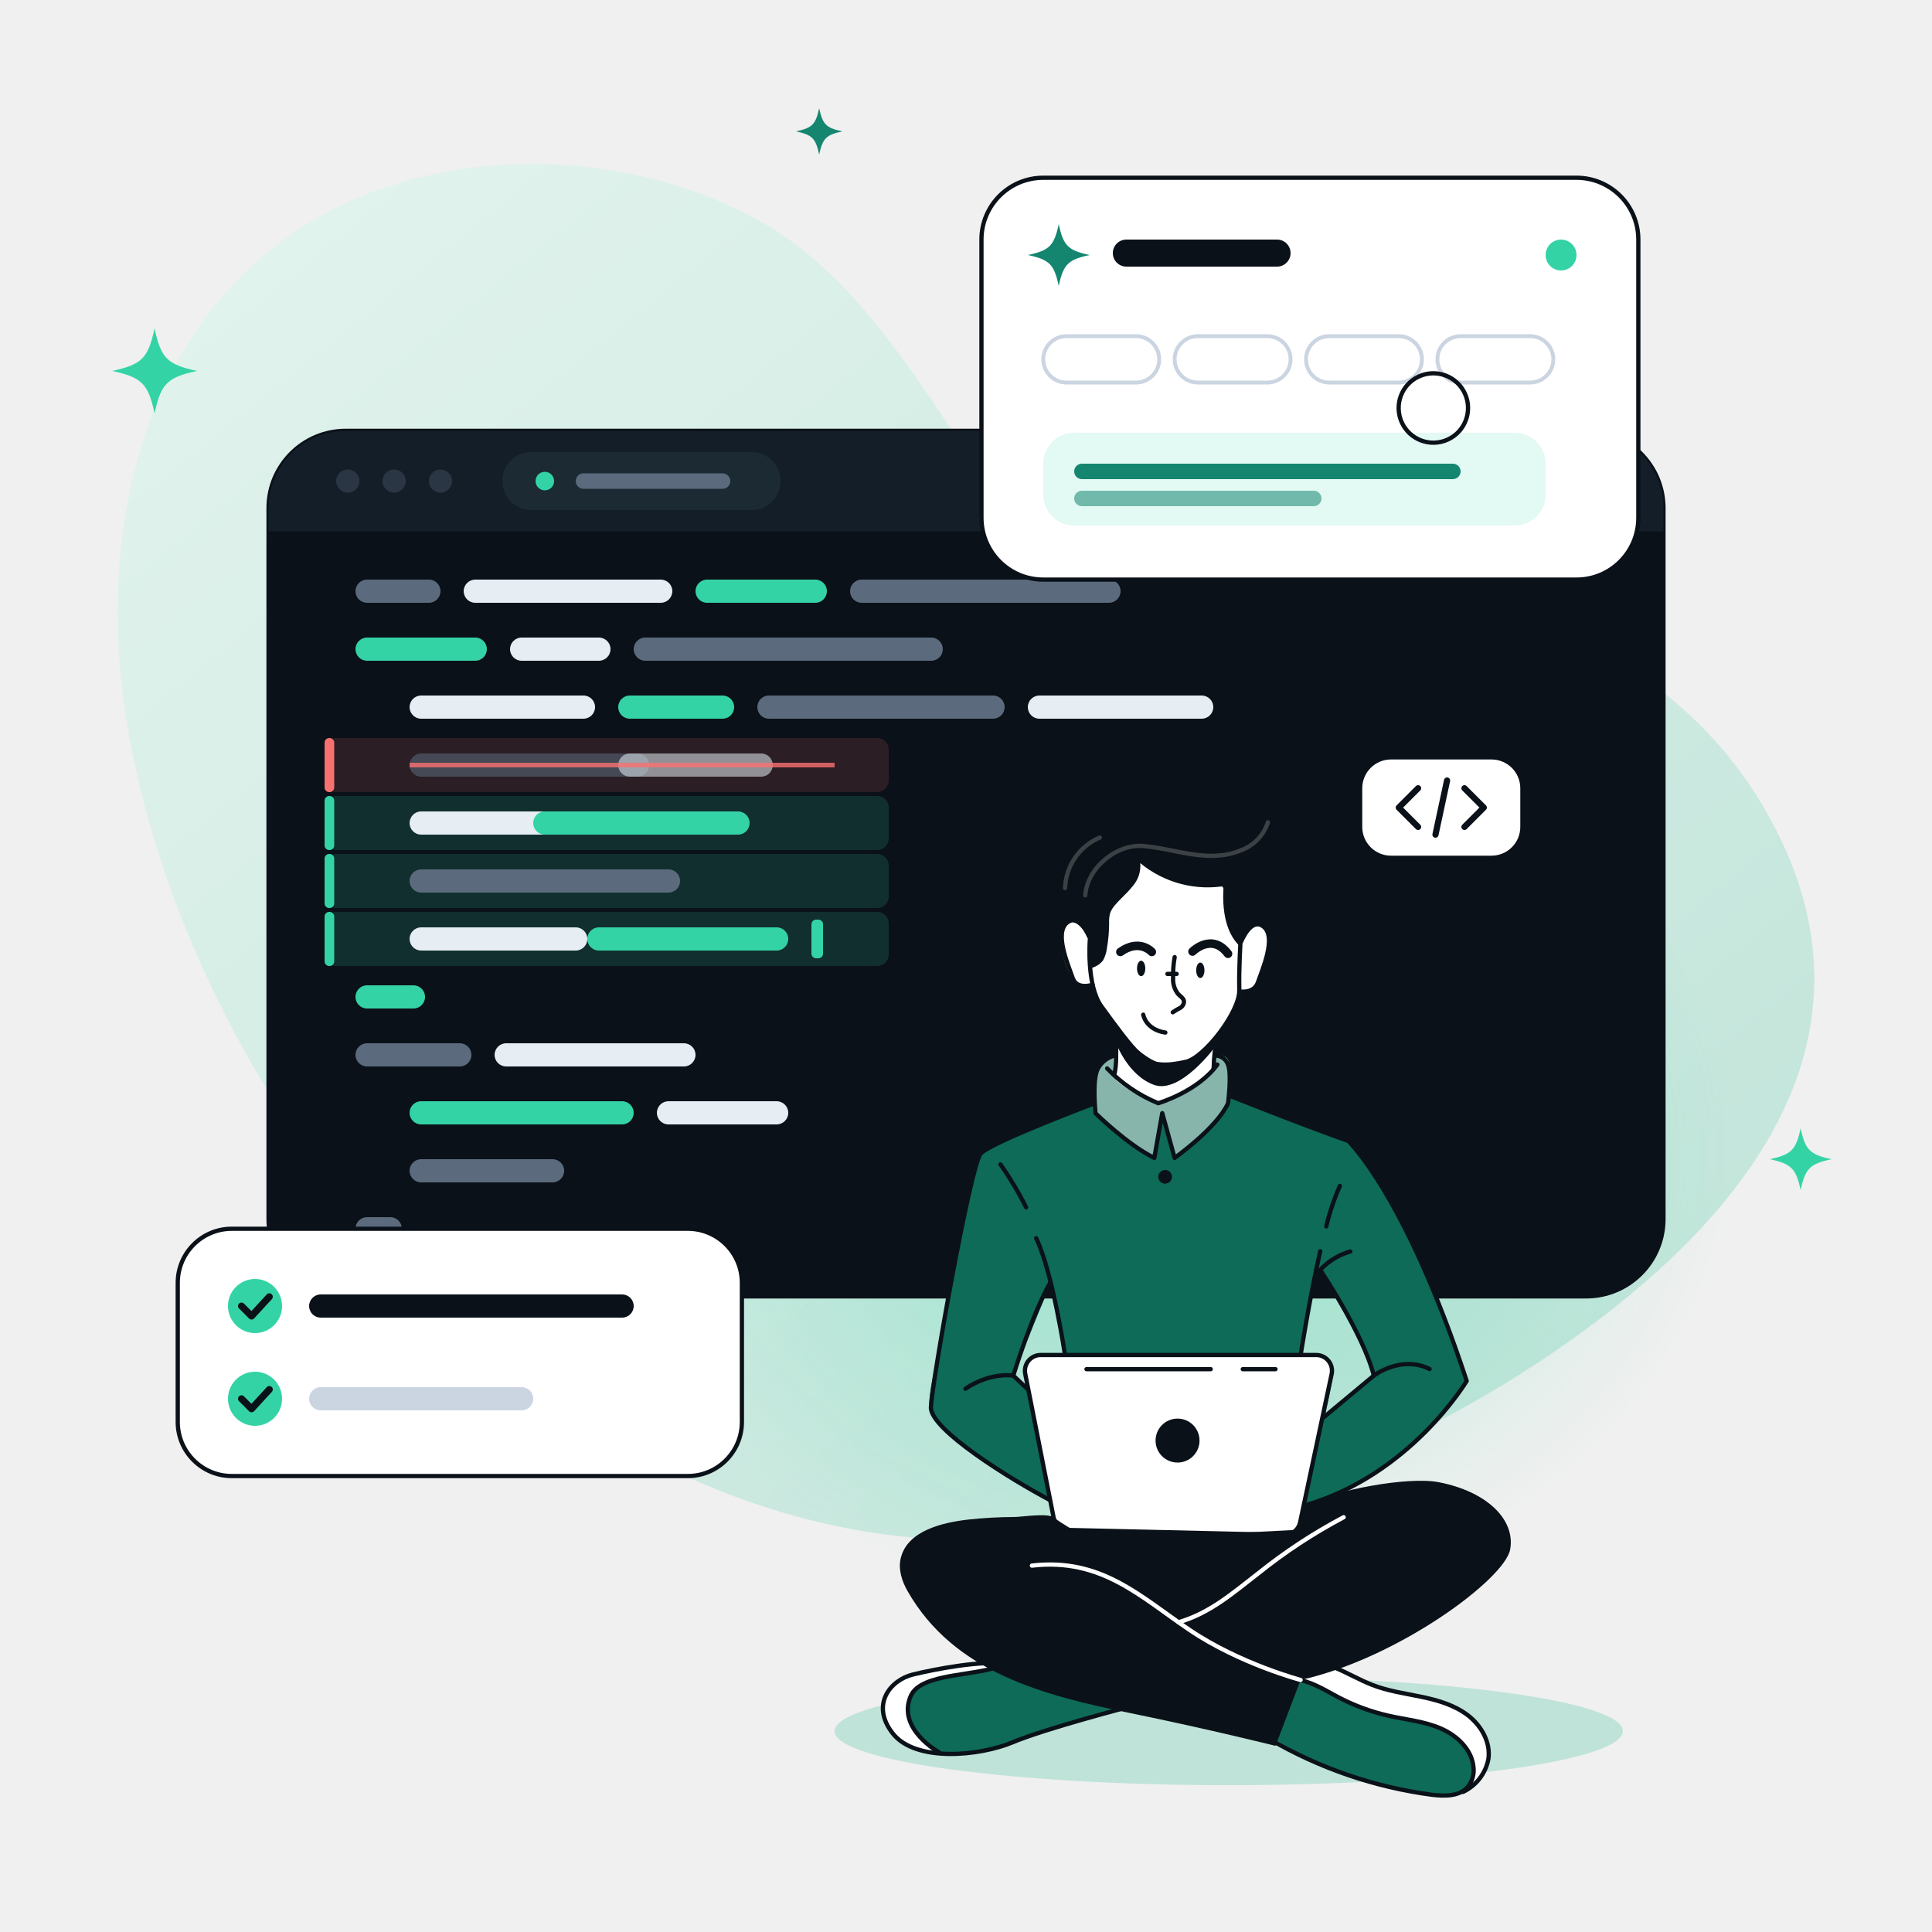
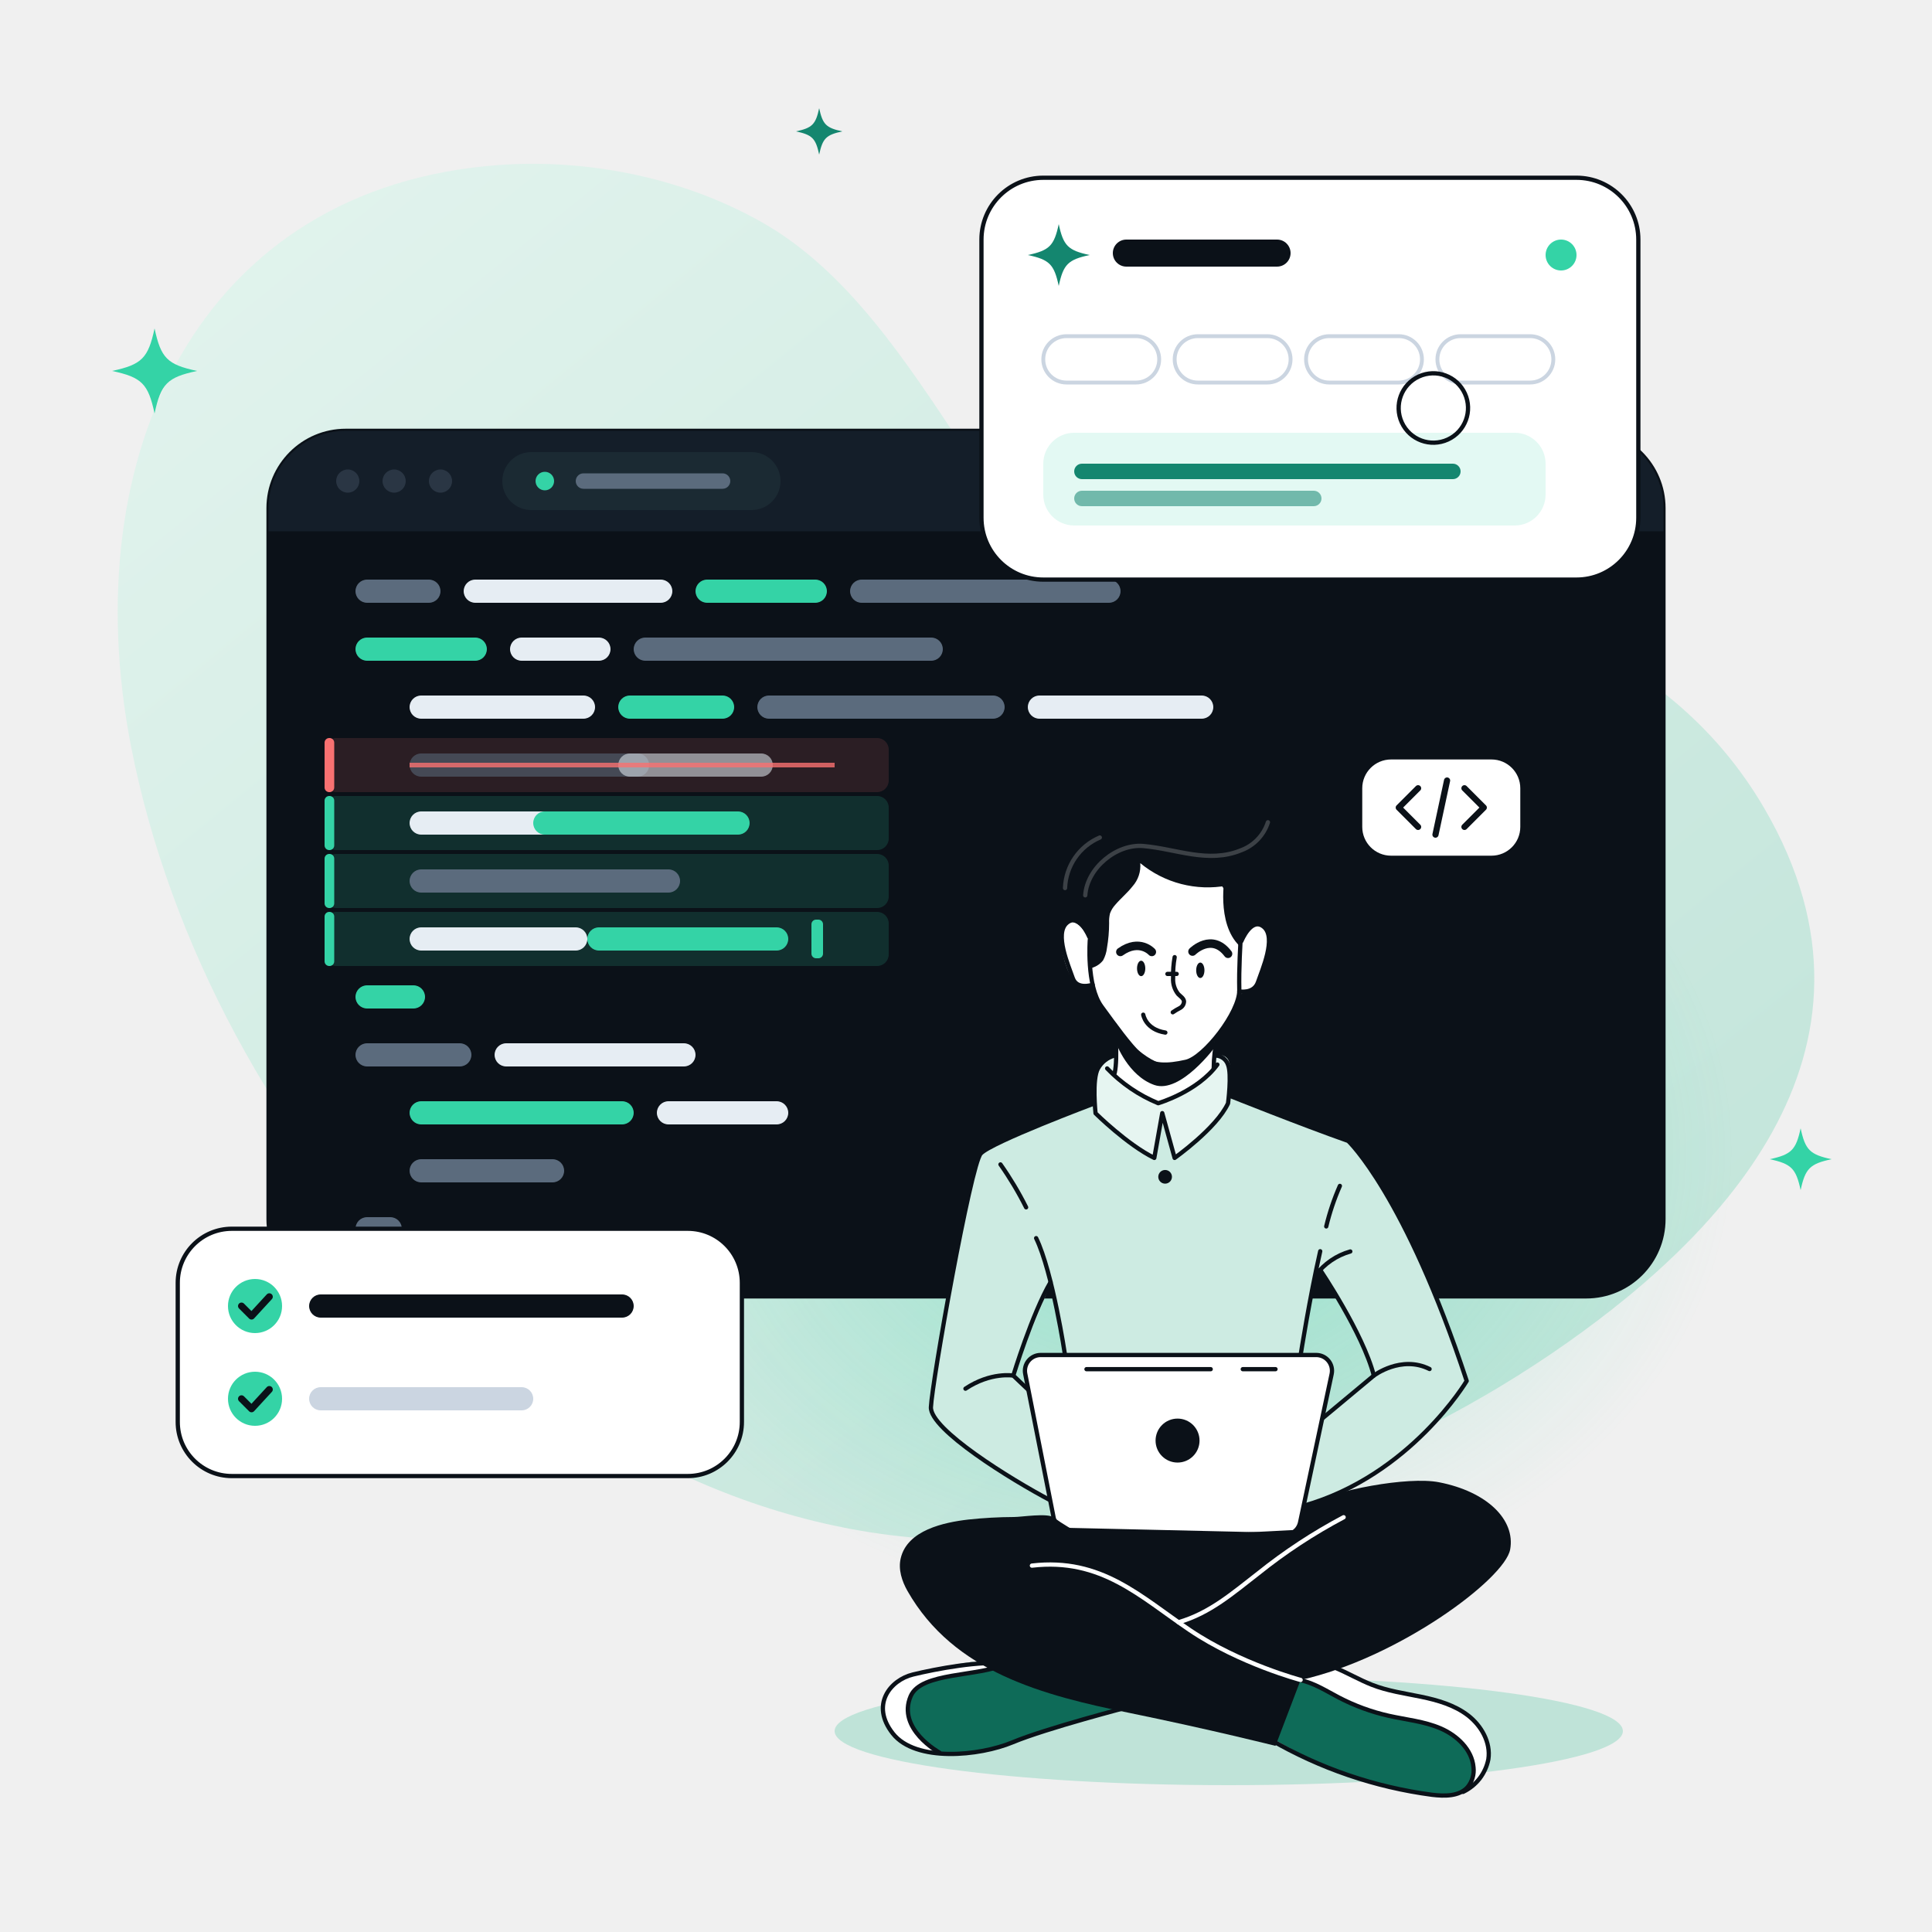
<svg xmlns="http://www.w3.org/2000/svg" viewBox="0 0 500 500" width="500" height="500" fill="none">
  <style>
- .caret{animation:blink 1s steps(1) infinite}
- .step{animation:step 6s infinite}
- .tw{animation:twinkle 3.2s ease-in-out infinite}
- .tw2{animation:twinkle 3.2s ease-in-out -1.4s infinite}
- .stream{animation:stream 4s cubic-bezier(.4,0,.2,1) infinite}
- @keyframes blink{0%,49%{opacity:1}50%,100%{opacity:0}}
- @keyframes step{0%,20%{fill:#34D3A6;stroke:#34D3A6}26%,100%{fill:transparent;stroke:#CBD5E1}}
- @keyframes twinkle{0%,100%{opacity:.35;transform:scale(.7)}50%{opacity:1;transform:scale(1)}}
- @keyframes stream{0%{width:0}60%,100%{width:100px}}
- @media (prefers-reduced-motion:reduce){.caret,.step,.tw,.tw2,.stream{animation:none}.stream{width:100px}}
+ .il-caret{animation:il-blink 1s steps(1) infinite}
+ .il-step{animation:il-step 6s infinite}
+ .il-tw{animation:il-twinkle 3.2s ease-in-out infinite}
+ .il-tw2{animation:il-twinkle 3.2s ease-in-out -1.4s infinite}
+ .il-type{animation:il-typein .5s cubic-bezier(.2,.7,.2,1) backwards;transform-box:fill-box;transform-origin:left}
+ .il-card{animation:il-pop .6s cubic-bezier(.2,.7,.2,1) backwards;transform-box:fill-box;transform-origin:center}
+ .il-float{animation:il-float 6s ease-in-out infinite}
+ .il-float2{animation:il-float 7s ease-in-out -3s infinite}
+ .il-stream{animation:il-stream 6s cubic-bezier(.4,0,.2,1) infinite}
+ .il-reply2{animation:il-fade 6s linear infinite}
+ .il-add1{animation:il-on 6s linear infinite backwards}
+ .il-add2{animation:il-on2 6s linear infinite backwards}
+ .il-add3{animation:il-on3 6s linear infinite backwards}
+ .il-rem{animation:il-rem 6s linear infinite backwards}
+ .il-chk1{animation:il-chk1 6s linear infinite backwards}
+ .il-chk2{animation:il-chk2 6s linear infinite backwards}
+ .il-chk1,.il-chk2{transform-box:fill-box;transform-origin:center}
+ @keyframes il-blink{0%,49%{opacity:1}50%,100%{opacity:0}}
+ @keyframes il-step{0%,20%{fill:#34D3A6;stroke:#34D3A6}26%,100%{fill:transparent;stroke:#CBD5E1}}
+ @keyframes il-twinkle{0%,100%{opacity:.35;transform:scale(.7)}50%{opacity:1;transform:scale(1)}}
+ @keyframes il-typein{from{opacity:0;transform:scaleX(.2)}to{opacity:1;transform:none}}
+ @keyframes il-pop{from{opacity:0;transform:translateY(8px) scale(.94)}to{opacity:1;transform:none}}
+ @keyframes il-float{0%,100%{transform:translateY(0)}50%{transform:translateY(-4px)}}
+ @keyframes il-stream{0%,22%{width:0}46%,96%{width:100px}100%{width:0}}
+ @keyframes il-fade{0%,50%{opacity:0}56%,96%{opacity:1}100%{opacity:0}}
+ @keyframes il-rem{0%,44%{opacity:0}48%,96%{opacity:1}100%{opacity:0}}
+ @keyframes il-on{0%,50%{opacity:0}53%,96%{opacity:1}100%{opacity:0}}
+ @keyframes il-on2{0%,55%{opacity:0}58%,96%{opacity:1}100%{opacity:0}}
+ @keyframes il-on3{0%,60%{opacity:0}63%,96%{opacity:1}100%{opacity:0}}
+ @keyframes il-chk1{0%,74%{opacity:0;transform:scale(.6)}78%,96%{opacity:1;transform:none}100%{opacity:0}}
+ @keyframes il-chk2{0%,84%{opacity:0;transform:scale(.6)}88%,96%{opacity:1;transform:none}100%{opacity:0}}
+ @media (prefers-reduced-motion:reduce){*{animation:none!important}.il-stream{width:100px}}
</style>
  <defs>
    <linearGradient id="blob" x1="0" y1="0" x2="1" y2="1">
      <stop offset="0" stop-color="#E3F4EE" />
      <stop offset="1" stop-color="#BFE3D8" />
    </linearGradient>
    <radialGradient id="glow" cx=".5" cy=".5" r=".5">
      <stop offset="0" stop-color="rgba(52,211,166,.35)" />
      <stop offset="1" stop-color="rgba(52,211,166,.35)" stop-opacity="0" />
    </radialGradient>
  </defs>
  <path d="M456.55,209.11c-48.74-83.48-180.95-53.75-207.95-94.35C234.77,94,219.3,69.87,196.86,57.34c-21.39-12-46.19-16.21-67.81-14.63C51.84,48.36,19.11,117.44,33.94,193.3,53.74,294.49,143.44,397.86,250,398.58,305.74,399,359,379,400.7,350.87l.93-.63C443.33,321.85,493.77,272.84,456.55,209.11Z" fill="url(#blob)" />
  <ellipse cx="300" cy="298" rx="150" ry="120" fill="url(#glow)" />
  <ellipse cx="318" cy="448" rx="102" ry="14" fill="#BFE3D8" />
  <rect x="69.5" y="111.5" width="361" height="224" rx="20" fill="#0B1118" stroke="#0B1118" stroke-width="1.1" />
  <path d="M69.5 137.5V131.5A20 20 0 0 1 89.5 111.5H410.5A20 20 0 0 1 430.5 131.5V137.5Z" fill="#141E29" />
  <circle cx="90" cy="124.5" r="3" fill="#2A3644" />
  <circle cx="102" cy="124.5" r="3" fill="#2A3644" />
  <circle cx="114" cy="124.5" r="3" fill="#2A3644" />
  <rect x="130" y="117" width="72" height="15" rx="7.5" fill="#1B2A33" />
  <circle cx="141" cy="124.5" r="2.4" fill="#34D3A6" />
  <rect x="149" y="122.5" width="40" height="4" rx="2" fill="#5B6B7D" />
-   <rect x="92" y="150" width="22" height="6" rx="3" fill="#5B6B7D" />
-   <rect x="120" y="150" width="54" height="6" rx="3" fill="#E6EDF3" />
-   <rect x="180" y="150" width="34" height="6" rx="3" fill="#34D3A6" />
-   <rect x="220" y="150" width="70" height="6" rx="3" fill="#5B6B7D" />
-   <rect x="92" y="165" width="34" height="6" rx="3" fill="#34D3A6" />
-   <rect x="132" y="165" width="26" height="6" rx="3" fill="#E6EDF3" />
-   <rect x="164" y="165" width="80" height="6" rx="3" fill="#5B6B7D" />
-   <rect x="106" y="180" width="48" height="6" rx="3" fill="#E6EDF3" />
-   <rect x="160" y="180" width="30" height="6" rx="3" fill="#34D3A6" />
-   <rect x="196" y="180" width="64" height="6" rx="3" fill="#5B6B7D" />
-   <rect x="266" y="180" width="48" height="6" rx="3" fill="#E6EDF3" />
-   <rect x="84" y="191" width="146" height="14" rx="3" fill="#F87171" fill-opacity=".14" />
-   <rect x="84" y="191" width="2.5" height="14" rx="1.2" fill="#F87171" />
-   <rect x="106" y="195" width="62" height="6" rx="3" fill="#5B6B7D" fill-opacity=".55" />
-   <rect x="160" y="195" width="40" height="6" rx="3" fill="#E6EDF3" fill-opacity=".55" />
-   <rect x="106" y="197.4" width="110" height="1.2" fill="#F87171" fill-opacity=".8" />
-   <rect x="84" y="206" width="146" height="14" rx="3" fill="#34D3A6" fill-opacity=".16" />
-   <rect x="84" y="206" width="2.5" height="14" rx="1.2" fill="#34D3A6" />
-   <rect x="106" y="210" width="40" height="6" rx="3" fill="#E6EDF3" />
-   <rect x="138" y="210" width="56" height="6" rx="3" fill="#34D3A6" />
-   <rect x="84" y="221" width="146" height="14" rx="3" fill="#34D3A6" fill-opacity=".16" />
-   <rect x="84" y="221" width="2.5" height="14" rx="1.2" fill="#34D3A6" />
-   <rect x="106" y="225" width="70" height="6" rx="3" fill="#5B6B7D" />
-   <rect x="84" y="236" width="146" height="14" rx="3" fill="#34D3A6" fill-opacity=".16" />
-   <rect x="84" y="236" width="2.5" height="14" rx="1.2" fill="#34D3A6" />
-   <rect x="106" y="240" width="46" height="6" rx="3" fill="#E6EDF3" />
-   <rect x="152" y="240" width="52" height="6" rx="3" fill="#34D3A6" />
-   <rect x="92" y="255" width="18" height="6" rx="3" fill="#34D3A6" />
-   <rect x="92" y="270" width="30" height="6" rx="3" fill="#5B6B7D" />
-   <rect x="128" y="270" width="52" height="6" rx="3" fill="#E6EDF3" />
-   <rect x="106" y="285" width="58" height="6" rx="3" fill="#34D3A6" />
-   <rect x="170" y="285" width="34" height="6" rx="3" fill="#E6EDF3" />
-   <rect x="106" y="300" width="40" height="6" rx="3" fill="#5B6B7D" />
-   <rect x="92" y="315" width="12" height="6" rx="3" fill="#5B6B7D" />
-   <rect class="caret" x="210" y="238" width="3" height="10" rx="1.2" fill="#34D3A6" />
-   <g>
-     <rect x="254" y="46" width="170" height="104" rx="16" fill="#FFFFFF" stroke="#0B1118" stroke-width="1.1" />
-     <path class="tw" d="M274 58C275.2 63.6 276.4 64.8 282 66C276.4 67.2 275.2 68.4 274 74C272.8 68.4 271.6 67.2 266 66C271.6 64.8 272.8 63.6 274 58Z" fill="#14866F" style="transform-origin:274px 66px" />
-     <rect x="288" y="62" width="46" height="7" rx="3.5" fill="#0B1118" />
-     <circle cx="404" cy="66" r="4" fill="#34D3A6" />
-     <rect class="step" style="animation-delay:-6s" x="270" y="87" width="30" height="12" rx="6" fill="none" stroke="#CBD5E1" stroke-width="1" />
-     <rect class="step" style="animation-delay:-4.5s" x="304" y="87" width="30" height="12" rx="6" fill="none" stroke="#CBD5E1" stroke-width="1" />
-     <rect class="step" style="animation-delay:-3s" x="338" y="87" width="30" height="12" rx="6" fill="none" stroke="#CBD5E1" stroke-width="1" />
-     <rect class="step" style="animation-delay:-1.5s" x="372" y="87" width="30" height="12" rx="6" fill="none" stroke="#CBD5E1" stroke-width="1" />
-     <rect x="270" y="112" width="130" height="24" rx="8" fill="#34D3A6" fill-opacity=".14" />
-     <rect class="stream" x="278" y="120" width="100" height="4" rx="2" fill="#14866F" />
-     <rect x="278" y="127" width="64" height="4" rx="2" fill="#14866F" fill-opacity=".55" />
-   </g>
-   <g>
-     <rect x="46" y="318" width="146" height="64" rx="14" fill="#FFFFFF" stroke="#0B1118" stroke-width="1.1" />
-     <circle cx="66" cy="338" r="7" fill="#34D3A6" />
-     <path d="M62.5 338l2.6 2.6 4.6-5" stroke="#0B1118" stroke-width="1.8" stroke-linecap="round" stroke-linejoin="round" />
-     <rect x="80" y="335" width="84" height="6" rx="3" fill="#0B1118" />
-     <circle cx="66" cy="362" r="7" fill="#34D3A6" />
-     <path d="M62.5 362l2.6 2.6 4.6-5" stroke="#0B1118" stroke-width="1.8" stroke-linecap="round" stroke-linejoin="round" />
-     <rect x="80" y="359" width="58" height="6" rx="3" fill="#CBD5E1" />
+   <g class="il-type" style="animation-delay:0.10s">
+     <rect x="92" y="150" width="22" height="6" rx="3" fill="#5B6B7D" />
+     <rect x="120" y="150" width="54" height="6" rx="3" fill="#E6EDF3" />
+     <rect x="180" y="150" width="34" height="6" rx="3" fill="#34D3A6" />
+     <rect x="220" y="150" width="70" height="6" rx="3" fill="#5B6B7D" />
+   </g>
+   <g class="il-type" style="animation-delay:0.17s">
+     <rect x="92" y="165" width="34" height="6" rx="3" fill="#34D3A6" />
+     <rect x="132" y="165" width="26" height="6" rx="3" fill="#E6EDF3" />
+     <rect x="164" y="165" width="80" height="6" rx="3" fill="#5B6B7D" />
+   </g>
+   <g class="il-type" style="animation-delay:0.24s">
+     <rect x="106" y="180" width="48" height="6" rx="3" fill="#E6EDF3" />
+     <rect x="160" y="180" width="30" height="6" rx="3" fill="#34D3A6" />
+     <rect x="196" y="180" width="64" height="6" rx="3" fill="#5B6B7D" />
+     <rect x="266" y="180" width="48" height="6" rx="3" fill="#E6EDF3" />
+   </g>
+   <g class="il-rem">
+     <rect x="84" y="191" width="146" height="14" rx="3" fill="#F87171" fill-opacity=".14" />
+     <rect x="84" y="191" width="2.5" height="14" rx="1.2" fill="#F87171" />
+     <rect x="106" y="195" width="62" height="6" rx="3" fill="#5B6B7D" fill-opacity=".55" />
+     <rect x="160" y="195" width="40" height="6" rx="3" fill="#E6EDF3" fill-opacity=".55" />
+     <rect x="106" y="197.4" width="110" height="1.2" fill="#F87171" fill-opacity=".8" />
+   </g>
+   <g class="il-add1">
+     <rect x="84" y="206" width="146" height="14" rx="3" fill="#34D3A6" fill-opacity=".16" />
+     <rect x="84" y="206" width="2.5" height="14" rx="1.2" fill="#34D3A6" />
+     <rect x="106" y="210" width="40" height="6" rx="3" fill="#E6EDF3" />
+     <rect x="138" y="210" width="56" height="6" rx="3" fill="#34D3A6" />
+   </g>
+   <g class="il-add2">
+     <rect x="84" y="221" width="146" height="14" rx="3" fill="#34D3A6" fill-opacity=".16" />
+     <rect x="84" y="221" width="2.5" height="14" rx="1.2" fill="#34D3A6" />
+     <rect x="106" y="225" width="70" height="6" rx="3" fill="#5B6B7D" />
+   </g>
+   <g class="il-add3">
+     <rect x="84" y="236" width="146" height="14" rx="3" fill="#34D3A6" fill-opacity=".16" />
+     <rect x="84" y="236" width="2.5" height="14" rx="1.2" fill="#34D3A6" />
+     <rect x="106" y="240" width="46" height="6" rx="3" fill="#E6EDF3" />
+     <rect x="152" y="240" width="52" height="6" rx="3" fill="#34D3A6" />
+   </g>
+   <g class="il-type" style="animation-delay:0.59s">
+     <rect x="92" y="255" width="18" height="6" rx="3" fill="#34D3A6" />
+   </g>
+   <g class="il-type" style="animation-delay:0.66s">
+     <rect x="92" y="270" width="30" height="6" rx="3" fill="#5B6B7D" />
+     <rect x="128" y="270" width="52" height="6" rx="3" fill="#E6EDF3" />
+   </g>
+   <g class="il-type" style="animation-delay:0.73s">
+     <rect x="106" y="285" width="58" height="6" rx="3" fill="#34D3A6" />
+     <rect x="170" y="285" width="34" height="6" rx="3" fill="#E6EDF3" />
+   </g>
+   <g class="il-type" style="animation-delay:0.80s">
+     <rect x="106" y="300" width="40" height="6" rx="3" fill="#5B6B7D" />
+   </g>
+   <g class="il-type" style="animation-delay:0.87s">
+     <rect x="92" y="315" width="12" height="6" rx="3" fill="#5B6B7D" />
+   </g>
+   <rect class="il-caret" x="210" y="238" width="3" height="10" rx="1.2" fill="#34D3A6" />
+   <g class="il-float">
+     <g class="il-card" style="animation-delay:.35s">
+       <rect x="254" y="46" width="170" height="104" rx="16" fill="#FFFFFF" stroke="#0B1118" stroke-width="1.1" />
+       <path class="il-tw" d="M274 58C275.2 63.6 276.4 64.8 282 66C276.4 67.2 275.2 68.4 274 74C272.8 68.4 271.6 67.2 266 66C271.6 64.8 272.8 63.6 274 58Z" fill="#14866F" style="transform-origin:274px 66px" />
+       <rect x="288" y="62" width="46" height="7" rx="3.5" fill="#0B1118" />
+       <circle cx="404" cy="66" r="4" fill="#34D3A6" />
+       <rect class="il-step" style="animation-delay:-6s" x="270" y="87" width="30" height="12" rx="6" fill="none" stroke="#CBD5E1" stroke-width="1" />
+       <rect class="il-step" style="animation-delay:-4.5s" x="304" y="87" width="30" height="12" rx="6" fill="none" stroke="#CBD5E1" stroke-width="1" />
+       <rect class="il-step" style="animation-delay:-3s" x="338" y="87" width="30" height="12" rx="6" fill="none" stroke="#CBD5E1" stroke-width="1" />
+       <rect class="il-step" style="animation-delay:-1.5s" x="372" y="87" width="30" height="12" rx="6" fill="none" stroke="#CBD5E1" stroke-width="1" />
+       <rect x="270" y="112" width="130" height="24" rx="8" fill="#34D3A6" fill-opacity=".14" />
+       <rect class="il-stream" x="278" y="120" width="100" height="4" rx="2" fill="#14866F" />
+       <rect class="il-reply2" x="278" y="127" width="64" height="4" rx="2" fill="#14866F" fill-opacity=".55" />
+     </g>
+   </g>
+   <g class="il-float2">
+     <g class="il-card" style="animation-delay:.55s">
+       <rect x="46" y="318" width="146" height="64" rx="14" fill="#FFFFFF" stroke="#0B1118" stroke-width="1.1" />
+       <g class="il-chk1">
+         <circle cx="66" cy="338" r="7" fill="#34D3A6" />
+         <path d="M62.5 338l2.6 2.6 4.6-5" stroke="#0B1118" stroke-width="1.8" stroke-linecap="round" stroke-linejoin="round" />
+       </g>
+       <rect x="80" y="335" width="84" height="6" rx="3" fill="#0B1118" />
+       <g class="il-chk2">
+         <circle cx="66" cy="362" r="7" fill="#34D3A6" />
+         <path d="M62.5 362l2.6 2.6 4.6-5" stroke="#0B1118" stroke-width="1.8" stroke-linecap="round" stroke-linejoin="round" />
+       </g>
+       <rect x="80" y="359" width="58" height="6" rx="3" fill="#CBD5E1" />
+     </g>
  </g>
  <g transform="translate(352 196)">
    <rect width="42" height="26" rx="8" fill="#FFFFFF" stroke="#0B1118" stroke-width="1.1" />
    <path d="M15 8l-5 5 5 5M27 8l5 5-5 5M22.5 6l-3 14" stroke="#0B1118" stroke-width="1.6" stroke-linecap="round" stroke-linejoin="round" />
  </g>
-   <path class="tw" d="M40 85C41.65 92.7 43.3 94.35 51 96C43.3 97.65 41.65 99.3 40 107C38.35 99.3 36.7 97.65 29 96C36.7 94.35 38.35 92.7 40 85Z" fill="#34D3A6" style="transform-origin:40px 96px" />
-   <path class="tw2" d="M466 292C467.2 297.6 468.4 298.8 474 300C468.4 301.2 467.2 302.4 466 308C464.8 302.4 463.6 301.2 458 300C463.6 298.8 464.8 297.6 466 292Z" fill="#34D3A6" style="transform-origin:466px 300px" />
-   <path class="tw2" d="M212 28C212.9 32.2 213.8 33.1 218 34C213.8 34.9 212.9 35.8 212 40C211.1 35.8 210.2 34.9 206 34C210.2 33.1 211.1 32.2 212 28Z" fill="#14866F" style="transform-origin:212px 34px" />
+   <path class="il-tw" d="M40 85C41.65 92.7 43.3 94.35 51 96C43.3 97.65 41.65 99.3 40 107C38.35 99.3 36.7 97.65 29 96C36.7 94.35 38.35 92.7 40 85Z" fill="#34D3A6" style="transform-origin:40px 96px" />
+   <path class="il-tw2" d="M466 292C467.2 297.6 468.4 298.8 474 300C468.4 301.2 467.2 302.4 466 308C464.8 302.4 463.6 301.2 458 300C463.6 298.8 464.8 297.6 466 292Z" fill="#34D3A6" style="transform-origin:466px 300px" />
+   <path class="il-tw2" d="M212 28C212.9 32.2 213.8 33.1 218 34C213.8 34.9 212.9 35.8 212 40C211.1 35.8 210.2 34.9 206 34C210.2 33.1 211.1 32.2 212 28Z" fill="#14866F" style="transform-origin:212px 34px" />
  <g>
    <g id="freepik--Character--inject-19" style="transform-origin: 309.678px 336.317px;">
      <path d="M296.86,440.47s-29,8.31-33.05,9.75c-3.68,1.3-13.66,4.8-21.15,3.71a15.89,15.89,0,0,1-2.14-.46c-7.59-2.26-11-4.37-12-9.14s2.78-8.29,6.42-10.54,23.38-4.6,23.38-4.6l4.77,1.4h0Z" style="fill: #0E6B58; transform-origin: 262.608px 441.664px;" id="elxn5oodrvi3" />
      <path d="M242.66,453.93a15.89,15.89,0,0,1-2.14-.46c-7.59-2.26-11-4.37-12-9.14s2.78-8.29,6.42-10.54,23.38-4.6,23.38-4.6l4.77,1.4c-4.32,2-20.4,3.09-23.91,5.11s-5.2,5.82-3.13,11C237.16,449.4,240.12,452.05,242.66,453.93Z" style="fill: rgb(255, 255, 255); transform-origin: 245.723px 441.56px;" id="elg3b2ua6da2s" />
      <path d="M292.5,441.65s-21.78,5.64-30.42,9.25-25.11,5.19-31-2.25-.68-13.86,5.19-15.29,17.74-3.68,24.22-2.77" style="fill: none; stroke: #0B1118; stroke-linecap: round; stroke-linejoin: round; stroke-width: 1.103px; transform-origin: 260.496px 442.151px;" id="el83oraowapqe" />
      <path d="M243.09,453.54s-11.08-6.08-7.4-14.6c2.72-6.28,17.5-4.92,24.82-8.35" style="fill: none; stroke: #0B1118; stroke-linecap: round; stroke-linejoin: round; stroke-width: 1.103px; transform-origin: 247.726px 442.065px;" id="el7qgtqoqhdy8" />
      <path d="M385.19,455.28c-.3,3-1.35,5.81-4.35,7.58-2,1.18-4.84,1.88-8.91,1.84-10.17-.13-29.29-7.4-29.29-7.4l-17.9-9.9,9.31-14.73,2.55-4,6.58,1.48s5.45,3.09,10.93,5.55,18.79,3,23.48,6.77S385.7,450.34,385.19,455.28Z" style="fill: #0E6B58; transform-origin: 354.99px 446.686px;" id="elqpju9lqt9i7" />
      <path d="M385.19,455.28c-.3,3-1.35,5.81-4.35,7.58a13.39,13.39,0,0,0-.5-8.94c-2-4.49-8.51-8.45-17.07-9.11s-15.11-4.66-18.54-6.45c-2.68-1.39-8.33-4.43-10.68-5.69l2.55-4,6.58,1.48s5.45,3.09,10.93,5.55,18.79,3,23.48,6.77S385.7,450.34,385.19,455.28Z" style="fill: rgb(255, 255, 255); transform-origin: 359.645px 445.765px;" id="elcyx7a4p0az" />
      <path d="M328.71,450.18a112.86,112.86,0,0,0,41.9,14.31c3.26.39,7.05.45,9.23-2a6.82,6.82,0,0,0,1.5-5.11c-.39-4.6-4.26-8.24-8.5-10.07s-8.91-2.25-13.42-3.26a53.38,53.38,0,0,1-12.9-4.72c-3.24-1.69-6.37-3.74-9.94-4.5s-7.82.16-9.73,3.28" style="fill: none; stroke: #0B1118; stroke-linecap: round; stroke-linejoin: round; stroke-width: 1.103px; transform-origin: 354.118px 449.635px;" id="el8lor92i3j05" />
      <path d="M378.64,463.74a11.92,11.92,0,0,0,6.55-8.46c.65-4.33-1.82-8.69-5.29-11.35s-7.82-3.92-12.11-4.81S359.11,437.63,355,436c-6.27-2.46-12.46-7.3-19-5.57" style="fill: none; stroke: #0B1118; stroke-linecap: round; stroke-linejoin: round; stroke-width: 1.103px; transform-origin: 360.647px 446.902px;" id="elbf3xd86kmvt" />
-       <path d="M348.91,295.26l-30.29-11.52-.38-.15s.11-.8.2-2c.19-2.42.29-6.36-.85-7.69-1.69-2-6.47-.32-11.14-2.46s-13.3,1.69-13.3,1.69-6.24-1.15-9,3.35c-1.4,3.63-.92,9-.92,9l-.57.2c-3.61,1.35-23.25,8.74-27.4,11.71-4.59,3.25-9.67,36.62-11.3,46.42s-4.53,18.63-3.06,22,22.57,19.62,34.71,23.81,55.19,3,55.19,3,.7-.19,1.95-.59c7.28-2.34,33.11-12,46.82-34.68C379.59,357.39,366.31,313.86,348.91,295.26Zm-81.84,56.13c-2.23,1.58-1,7.7-1,7.7l-3.79-3.34,9.52-23.41,4.06,18S269.3,349.82,267.07,351.39Zm76.16,14.87c-1.05.54,3-10.71,1.08-13.26s-7.71-2.31-7.71-2.31l.49-3.07,3.43-17.6,1.14-1.35s11.78,20.19,13.89,27.31C355.55,356,342.71,366.26,343.23,366.26Z" style="fill: #0E6B58; transform-origin: 310.033px 331.783px;" id="elrhuimiwl7j9" />
+       <path d="M348.91,295.26l-30.29-11.52-.38-.15s.11-.8.2-2c.19-2.42.29-6.36-.85-7.69-1.69-2-6.47-.32-11.14-2.46s-13.3,1.69-13.3,1.69-6.24-1.15-9,3.35c-1.4,3.63-.92,9-.92,9l-.57.2c-3.61,1.35-23.25,8.74-27.4,11.71-4.59,3.25-9.67,36.62-11.3,46.42s-4.53,18.63-3.06,22,22.57,19.62,34.71,23.81,55.19,3,55.19,3,.7-.19,1.95-.59c7.28-2.34,33.11-12,46.82-34.68C379.59,357.39,366.31,313.86,348.91,295.26Zm-81.84,56.13c-2.23,1.58-1,7.7-1,7.7l-3.79-3.34,9.52-23.41,4.06,18S269.3,349.82,267.07,351.39Zm76.16,14.87c-1.05.54,3-10.71,1.08-13.26s-7.71-2.31-7.71-2.31l.49-3.07,3.43-17.6,1.14-1.35s11.78,20.19,13.89,27.31C355.55,356,342.71,366.26,343.23,366.26Z" style="fill: #CDEBE2; transform-origin: 310.033px 331.783px;" id="elrhuimiwl7j9" />
      <path d="M291.72,222.25l-15.64,16.6s-2.15,1.91-1.3,6.72,2.85,9,4.36,9.28a21.37,21.37,0,0,0,3.62.32s3.35,7.26,5.73,10.11c0,0,.82,11.21.38,14.32,0,0,5.62,4.91,10.91,5.53s13.46-7.48,13.46-7.48l2-9.92s4.8-7.28,5.12-9.22,2.52-1.44,3.6-2.4,3.57-5.23,4-9.27.44-8.68-4.25-7.32c-4.07-1.09-1.52-9.69-1.52-9.69l-7.15-6.3Z" style="fill: rgb(255, 255, 255); transform-origin: 301.36px 253.707px;" id="el1gogbljce0q" />
      <g id="elz3vv3efgfub">
        <path d="M318.62,283.74a17.67,17.67,0,0,1-.81,1.81c-2.58,4.86-13.82,14.13-13.82,14.13l-3.4-10.45-1.86,10.45c-3.75-1.64-15.19-11.55-15.19-11.55s-.39-.93-.86-2.38l.57-.2s-.48-5.41.92-9c2.74-4.5,9-3.35,9-3.35s8.63-3.83,13.3-1.69,9.45.48,11.14,2.46.65,9.66.65,9.66Z" style="fill: rgb(255, 255, 255); opacity: 0.5; transform-origin: 300.65px 285.27px;" />
      </g>
      <g id="el6peog0dj7ix">
        <path d="M348.91,295.26l-30.29-11.52-.38-.15s.11-.8.2-2l-.63,3.93-4.48,6.08a124,124,0,0,1,14,6.16A12.28,12.28,0,0,1,333.73,310l-5.58,47.75-2.29,27.11,6.91,7.17c7.28-2.34,33.11-12,46.82-34.68C379.59,357.39,366.31,313.86,348.91,295.26Zm-5.68,71c-1.05.54,3-10.71,1.08-13.26s-7.71-2.31-7.71-2.31l.49-3.07,3.43-17.6,1.14-1.35s11.78,20.19,13.89,27.31C355.55,356,342.71,366.26,343.23,366.26Z" style="opacity: 0.2; transform-origin: 346.46px 336.81px;" />
      </g>
      <g id="elwcarxha23i7">
        <path d="M277.87,353l-4.71-15.74s-8.45-28.81-14.24-35.91l1.52,20.26s-5,24.2-9.57,31.39-5.59,9,0,9,19.2,10.84,19.2,10.84l-1.05-9ZM266,359.09l-3.79-3.34,9.52-23.41,4.06,18s-6.52-.49-8.75,1.08S266,359.09,266,359.09Z" style="opacity: 0.2; transform-origin: 262.46px 337.095px;" />
      </g>
      <path d="M288.49,265.28s.86,8.49,0,12.37" style="fill: none; stroke: #0B1118; stroke-linecap: round; stroke-linejoin: round; stroke-width: 1.103px; transform-origin: 288.681px 271.465px;" id="elbk4pe0adf1g" />
      <path d="M314.11,276.51a36.53,36.53,0,0,1,.94-8.11" style="fill: none; stroke: #0B1118; stroke-linecap: round; stroke-linejoin: round; stroke-width: 1.103px; transform-origin: 314.58px 272.455px;" id="elfn0rr51u5s" />
      <path d="M316.38,228.58s5.14,6.45,4.87,11.33-.65,10.66-.52,16.32-9.09,17.52-13.83,18.57-8.82,1.32-11.85-1.71-6.06-7.24-10-12.64-3-17.25-3-17.25" style="fill: none; stroke: #0B1118; stroke-linecap: round; stroke-linejoin: round; stroke-width: 1.103px; transform-origin: 301.606px 252.052px;" id="elmif7qnoftz" />
      <path d="M304,247.71a26.82,26.82,0,0,0-.4,5.37,6.05,6.05,0,0,0,1.32,4.2c.57.58,1.39,1.05,1.5,1.85a2,2,0,0,1-1.06,1.75,15.55,15.55,0,0,0-1.85,1.1" style="fill: none; stroke: #0B1118; stroke-linecap: round; stroke-linejoin: round; stroke-width: 1.103px; transform-origin: 304.965px 254.845px;" id="elzf4oj9dhvqm" />
      <path d="M295.87,262.6s.59,3.83,5.72,4.63" style="fill: none; stroke: #0B1118; stroke-linecap: round; stroke-linejoin: round; stroke-width: 1.103px; transform-origin: 298.73px 264.915px;" id="elqjldss58pnd" />
      <path d="M296.4,250.63c0,1.11-.48,2-1.07,2s-1.07-.89-1.07-2,.48-2,1.07-2S296.4,249.53,296.4,250.63Z" style="fill: #0B1118; transform-origin: 295.33px 250.63px;" id="eldyitzb24jw9" />
      <path d="M311.71,251.11c0,1.11-.48,2-1.07,2s-1.07-.9-1.07-2,.48-2,1.07-2S311.71,250,311.71,251.11Z" style="fill: #0B1118; transform-origin: 310.64px 251.11px;" id="el13yxsmgbf8mq" />
      <path d="M308.62,246.26s5-5,9.19.58" style="fill: none; stroke: #0B1118; stroke-linecap: round; stroke-linejoin: round; stroke-width: 2.206px; transform-origin: 313.215px 245.52px;" id="elmyd0o76lmmp" />
      <path d="M298.09,246.36s-3.16-3.54-8.14,0" style="fill: none; stroke: #0B1118; stroke-linecap: round; stroke-linejoin: round; stroke-width: 2.206px; transform-origin: 294.02px 245.573px;" id="eli55q65akkw" />
      <path d="M288.87,270s3.05,8.4,9.86,10.79,15.85-10,15.85-10l-.47-1.61s-5.93,7.7-12.52,6.39-13.1-10.25-13.1-10.25Z" style="fill: #0B1118; transform-origin: 301.535px 273.208px;" id="el2p4rf3g1x0l" />
      <path d="M282.76,254.85s-4.06,1.43-5.14-1.73-4.78-11.49-1.54-14.27,5.84,3.67,5.84,3.67" style="fill: none; stroke: #0B1118; stroke-linecap: round; stroke-linejoin: round; stroke-width: 1.103px; transform-origin: 278.769px 246.664px;" id="el4iujkuptn28" />
      <path d="M320.72,256.57s3.77.76,4.85-2.4,4.78-11.49,1.54-14.27-5.84,3.67-5.84,3.67" style="fill: none; stroke: #0B1118; stroke-linecap: round; stroke-linejoin: round; stroke-width: 1.103px; transform-origin: 324.566px 247.927px;" id="elys1iwdfhxg8" />
      <path d="M281.92,250.63a5.62,5.62,0,0,0,3.56-2.1,8.74,8.74,0,0,0,1-3.19,37.59,37.59,0,0,0,.56-6.44,8.81,8.81,0,0,1,.23-2.51,6.6,6.6,0,0,1,1.36-2.23c1.41-1.66,3.12-3.06,4.47-4.78a8,8,0,0,0,2-6,27.45,27.45,0,0,0,22.47,5.81c7.15-1.4,14-7.67,13.17-15.55a6.37,6.37,0,0,0-5-5.48c-3.53-.88-6.7,1-9.9,2.21-5.83,2.2-11.54-1.58-17.43-2.21-5-.55-11.23.08-13.85,5.09,0,0-9,1.06-13,8.5s3.57,17.73,3.57,17.73,3-3.68,6.93,3.76Z" style="fill: #0B1118; transform-origin: 300.601px 229.282px;" id="el4kn825zioc9" />
      <path d="M317,226.68s-2.34,12.2,3.77,18.11c0,0,1.34-3.67,2.69-4.57a14.13,14.13,0,0,0-1.07-13.54C317.87,219.58,317,226.68,317,226.68Z" style="fill: #0B1118; transform-origin: 320.631px 234.157px;" id="elfjc1qnlac5" />
      <g id="elvkwslaatvfi">
        <path d="M328.14,212.8a11.49,11.49,0,0,1-7,7.27c-8.48,3.46-16.71-.37-25.21-1.12-6.93-.62-14.58,5.64-15.07,12.76" style="fill: none; stroke: rgb(255, 255, 255); stroke-linecap: round; stroke-linejoin: round; stroke-width: 1.103px; opacity: 0.2; transform-origin: 304.5px 222.255px;" />
      </g>
      <g id="el5gfxvl38iqs">
        <path d="M275.63,229.83a14.81,14.81,0,0,1,9-13.08" style="fill: none; stroke: rgb(255, 255, 255); stroke-linecap: round; stroke-linejoin: round; stroke-width: 1.103px; opacity: 0.2; transform-origin: 280.13px 223.29px;" />
      </g>
      <path d="M286.53,276.51a38.71,38.71,0,0,0,13.21,9s10.15-2.95,15.31-10" style="fill: none; stroke: #0B1118; stroke-linecap: round; stroke-linejoin: round; stroke-width: 1.103px; transform-origin: 300.79px 280.51px;" id="elek8p843j8jc" />
      <g id="elnsymtrujthp">
        <circle cx="293.15" cy="250.63" r="8.98" style="fill: none; stroke: #0B1118; stroke-linecap: round; stroke-linejoin: round; stroke-width: 1.103px; transform-origin: 293.15px 250.63px; transform: rotate(-24.64deg);" />
      </g>
      <g id="elhnzu6xz35gg">
        <circle cx="313.22" cy="250.63" r="8.98" style="fill: none; stroke: #0B1118; stroke-linecap: round; stroke-linejoin: round; stroke-width: 1.103px; transform-origin: 313.22px 250.63px; transform: rotate(-7deg);" />
      </g>
      <path d="M288.49,273.16a7,7,0,0,0-4.33,3.35c-1.59,2.8-.63,11.61-.63,11.61s8.21,8.12,15.2,11.55l2.06-11.59,3.2,11.59s10.82-7.65,13.82-14.12c0,0,1-7.55,0-10a3.47,3.47,0,0,0-3.23-2.37" style="fill: none; stroke: #0B1118; stroke-linecap: round; stroke-linejoin: round; stroke-width: 1.103px; transform-origin: 300.749px 286.415px;" id="eld00u126l10c" />
      <path d="M275.63,350.7s-3.21-21.5-7.48-30.27" style="fill: none; stroke: #0B1118; stroke-linecap: round; stroke-linejoin: round; stroke-width: 1.103px; transform-origin: 271.89px 335.565px;" id="eltgxwlh1pvub" />
      <path d="M258.92,301.35a87,87,0,0,1,6.64,11.11" style="fill: none; stroke: #0B1118; stroke-linecap: round; stroke-linejoin: round; stroke-width: 1.103px; transform-origin: 262.24px 306.905px;" id="eltp4cu6u5m1" />
      <path d="M343.23,317.4a62.1,62.1,0,0,1,3.53-10.49" style="fill: none; stroke: #0B1118; stroke-linecap: round; stroke-linejoin: round; stroke-width: 1.103px; transform-origin: 344.995px 312.155px;" id="elg1zvd0steit" />
      <path d="M336.6,350.7s2.31-14.74,5.07-26.88" style="fill: none; stroke: #0B1118; stroke-linecap: round; stroke-linejoin: round; stroke-width: 1.103px; transform-origin: 339.135px 337.26px;" id="eltg105s8jay" />
      <path d="M340.52,330a17,17,0,0,1,8.94-6.12" style="fill: none; stroke: #0B1118; stroke-linecap: round; stroke-linejoin: round; stroke-width: 1.103px; transform-origin: 344.99px 326.94px;" id="elh8ya8f54j5i" />
      <path d="M318.25,283.59s18.63,7.45,30.66,11.68c0,0,14.8,13.91,30.67,62.12,0,0-14.54,24.46-42.2,32.3" style="fill: none; stroke: #0B1118; stroke-linecap: round; stroke-linejoin: round; stroke-width: 1.103px; transform-origin: 348.915px 336.64px;" id="elwj89ognisx" />
      <path d="M342.18,367.13,355.55,356s7.07-5.37,14.42-1.7" style="fill: none; stroke: #0B1118; stroke-linecap: round; stroke-linejoin: round; stroke-width: 1.103px; transform-origin: 356.075px 360.074px;" id="el561avncf2p" />
      <path d="M341.67,328.67S352.72,345,355.55,356" style="fill: none; stroke: #0B1118; stroke-linecap: round; stroke-linejoin: round; stroke-width: 1.103px; transform-origin: 348.61px 342.335px;" id="elr8o82up3479" />
      <path d="M266.15,359.71,262.24,356s-5.8-1-12.38,3.39" style="fill: none; stroke: #0B1118; stroke-linecap: round; stroke-linejoin: round; stroke-width: 1.103px; transform-origin: 258.005px 357.806px;" id="el6xs7vr61lgk" />
      <path d="M262.24,356s4.86-16,9.65-24.19" style="fill: none; stroke: #0B1118; stroke-linecap: round; stroke-linejoin: round; stroke-width: 1.103px; transform-origin: 267.065px 343.905px;" id="eljhmxaqd8un" />
      <path d="M283.25,285.55s-26.81,10.06-29.44,13-12.62,59.19-12.89,65.63c-.23,5.76,20.65,18.69,31,24.14" style="fill: none; stroke: #0B1118; stroke-linecap: round; stroke-linejoin: round; stroke-width: 1.103px; transform-origin: 262.084px 336.935px;" id="elp9d7gcbrr2" />
      <path d="M303.3,304.56a1.77,1.77,0,1,1-1.77-1.77A1.76,1.76,0,0,1,303.3,304.56Z" style="fill: #0B1118; transform-origin: 301.53px 304.56px;" id="el7injtyyoevx" />
      <path d="M334.32,398.78h-61a1.43,1.43,0,0,1-1.43-1.43h0a1.43,1.43,0,0,1,1.43-1.43h61a1.43,1.43,0,0,1,1.43,1.43h0A1.43,1.43,0,0,1,334.32,398.78Z" style="fill: #0B1118; transform-origin: 303.82px 397.35px;" id="el8yh2pq966zp" />
      <path d="M336.46,394l8.17-38.4a4.08,4.08,0,0,0-4-4.93h-71.3a4.08,4.08,0,0,0-4,4.88l7.33,37.12a4.08,4.08,0,0,0,3.91,3.29l55.79,1.28A4.1,4.1,0,0,0,336.46,394Z" style="fill: rgb(255, 255, 255); stroke: #0B1118; stroke-linecap: round; stroke-linejoin: round; stroke-width: 1.103px; transform-origin: 304.985px 373.956px;" id="elaepgdc8vfle" />
      <path d="M310.44,372.83a5.69,5.69,0,1,1-5.69-5.7A5.69,5.69,0,0,1,310.44,372.83Z" style="fill: #0B1118; transform-origin: 304.75px 372.82px;" id="ellhbikhmh48" />
      <line x1="321.63" y1="354.34" x2="330.1" y2="354.34" style="fill: none; stroke: #0B1118; stroke-linecap: round; stroke-linejoin: round; stroke-width: 1.103px; transform-origin: 325.865px 354.34px;" id="elk00rqxwr0mr" />
      <line x1="281.18" y1="354.34" x2="313.33" y2="354.34" style="fill: none; stroke: #0B1118; stroke-linecap: round; stroke-linejoin: round; stroke-width: 1.103px; transform-origin: 297.255px 354.34px;" id="el8sisatk8lry" />
      <path d="M336.6,434.77l-6.5,17.06s-16.58-4.18-37.81-8.53c-22.21-4.55-45.4-10.44-57.43-31.55-1.46-2.57-2.44-5.61-1.75-8.49,1.73-7.29,11.22-9.27,17.47-10a113.92,113.92,0,0,1,11.83-.66c2,0,8.65-1.09,10.26.1a47.14,47.14,0,0,0,7.71,4.57c3.55,1.51,55.37-1.35,55.37-1.35a18.59,18.59,0,0,0,1.63-6.23c8.15-4.14,27-7.64,35-6.09,12.53,2.43,19.84,9.74,18.45,17.4S361.76,429.2,336.6,434.77Z" style="fill: #0B1118; transform-origin: 311.941px 417.528px;" id="el4dy70lysrwm" />
      <path d="M336.6,434.77s-15.77-4.18-28.65-12.88-22.94-18.8-40.89-16.71" style="fill: none; stroke: rgb(255, 255, 255); stroke-linecap: round; stroke-linejoin: round; stroke-width: 1.103px; transform-origin: 301.83px 419.836px;" id="elg4usbfc5b8s" />
      <path d="M305,419.84c8.14-2.34,14.11-7.61,20.64-12.66a139.62,139.62,0,0,1,22.09-14.52" style="fill: none; stroke: rgb(255, 255, 255); stroke-linecap: round; stroke-linejoin: round; stroke-width: 1.103px; transform-origin: 326.365px 406.25px;" id="elxy3ip42ixoc" />
      <line x1="302.13" y1="252.05" x2="304.52" y2="252.05" style="fill: none; stroke: #0B1118; stroke-linecap: round; stroke-linejoin: round; stroke-width: 1.103px; transform-origin: 303.325px 252.05px;" id="elg73wj8l9dx" />
    </g>
  </g>
</svg>
